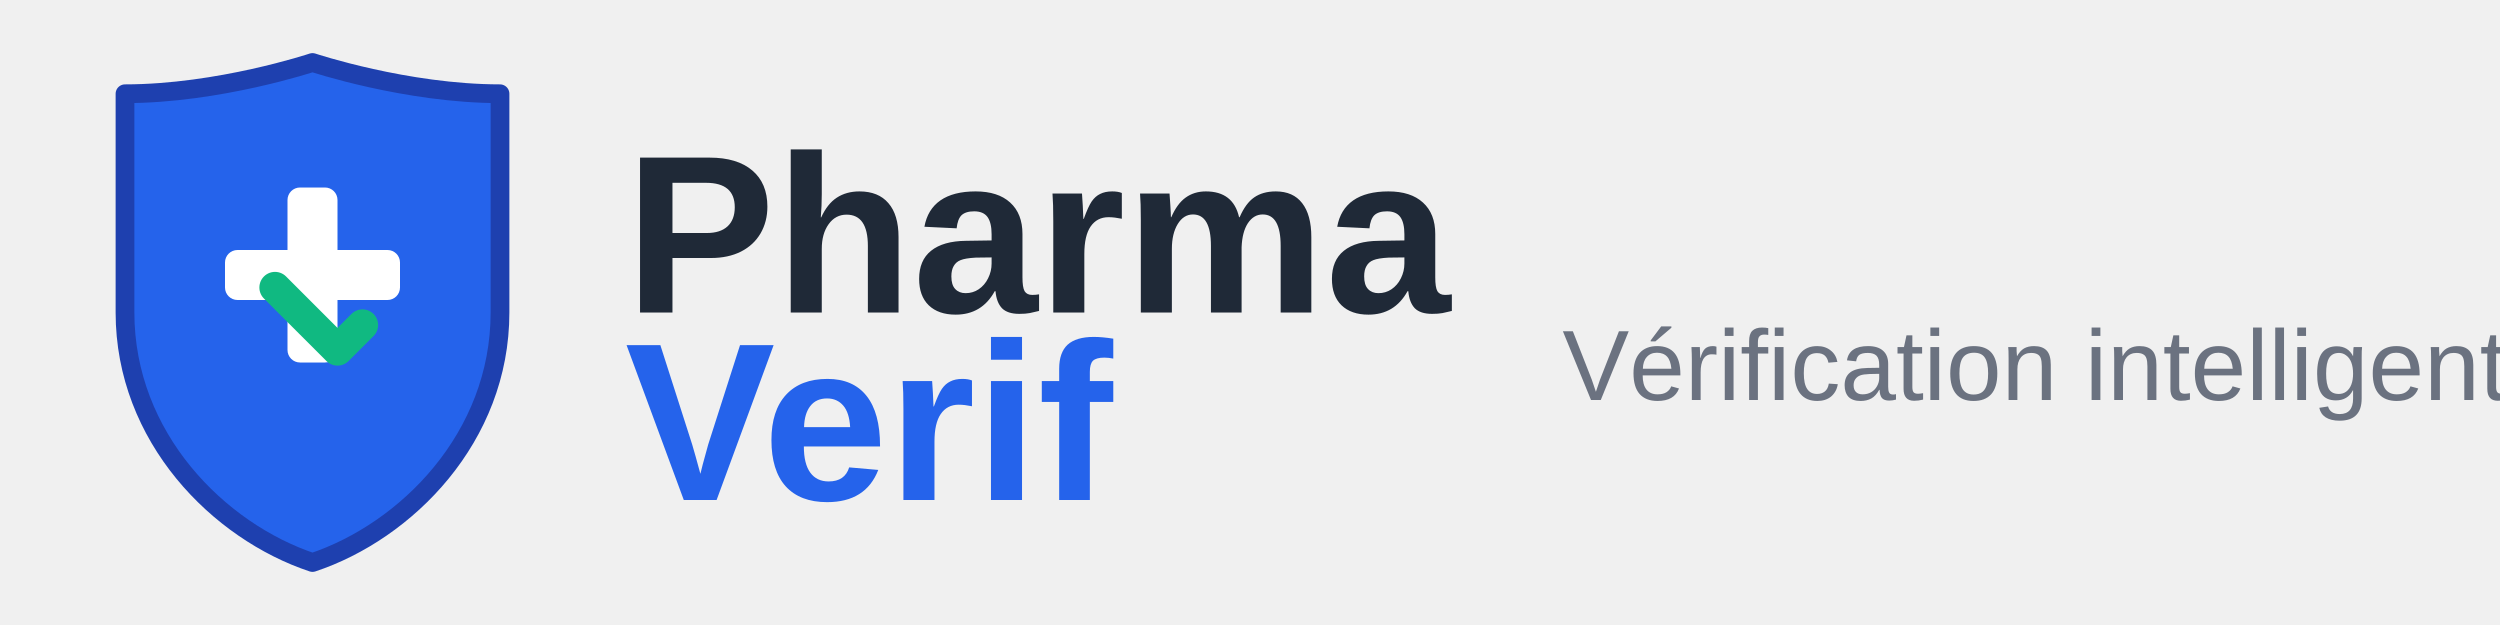
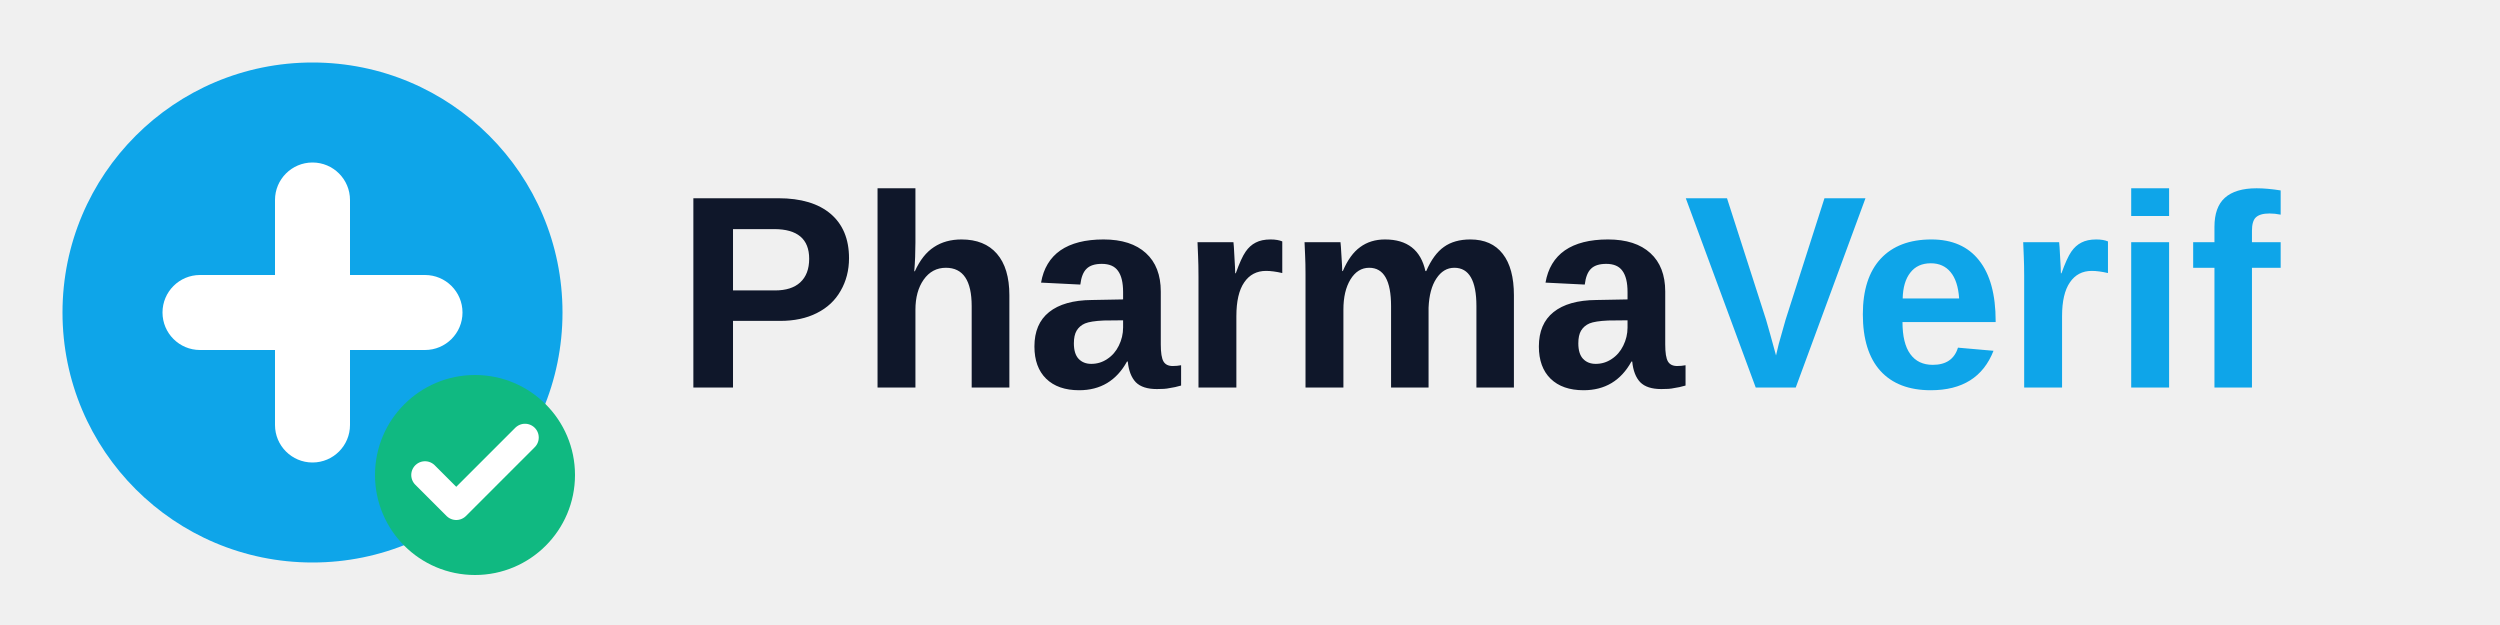
<svg xmlns="http://www.w3.org/2000/svg" width="200" height="50" viewBox="0 0 200 50" fill="none">
-   <g id="logo-icon">
-     <path d="M25 5C25 5 17.5 7.5 10 7.5C10 7.5 10 18.75 10 25C10 35 17.5 42.5 25 45C32.5 42.5 40 35 40 25C40 18.75 40 7.5 40 7.5C32.5 7.5 25 5 25 5Z" fill="#2563EB" stroke="#1E40AF" stroke-width="1.5" stroke-linejoin="round" />
-     <rect x="23" y="15" width="4" height="14" rx="1" fill="white" />
-     <rect x="18" y="20" width="14" height="4" rx="1" fill="white" />
-     <path d="M29 26L27 28L22 23" stroke="#10B981" stroke-width="2.5" stroke-linecap="round" stroke-linejoin="round" />
-   </g>
-   <g id="logo-text">
-     <text x="50" y="25" font-family="Arial, sans-serif" font-size="18" font-weight="700" fill="#1F2937">Pharma</text>
-     <text x="50" y="40" font-family="Arial, sans-serif" font-size="18" font-weight="700" fill="#2563EB">Verif</text>
-   </g>
-   <text x="125" y="32" font-family="Arial, sans-serif" font-size="8" fill="#6B7280">Vérification intelligente</text>
+   <circle cx="25" cy="25" r="20" fill="#0EA5E9" />
+   <rect x="22" y="13" width="6" height="24" rx="3" fill="white" />
+   <rect x="13" y="22" width="24" height="6" rx="3" fill="white" />
+   <circle cx="38" cy="38" r="8" fill="#10B981" />
+   <path d="M34 38L36.5 40.5L42 35" stroke="white" stroke-width="2.2" stroke-linecap="round" stroke-linejoin="round" />
+   <text x="54" y="31" font-family="system-ui, -apple-system, 'Segoe UI', Arial, sans-serif" font-size="22" font-weight="700" fill="#0F172A">Pharma<tspan fill="#0EA5E9">Verif</tspan>
+   </text>
</svg>
